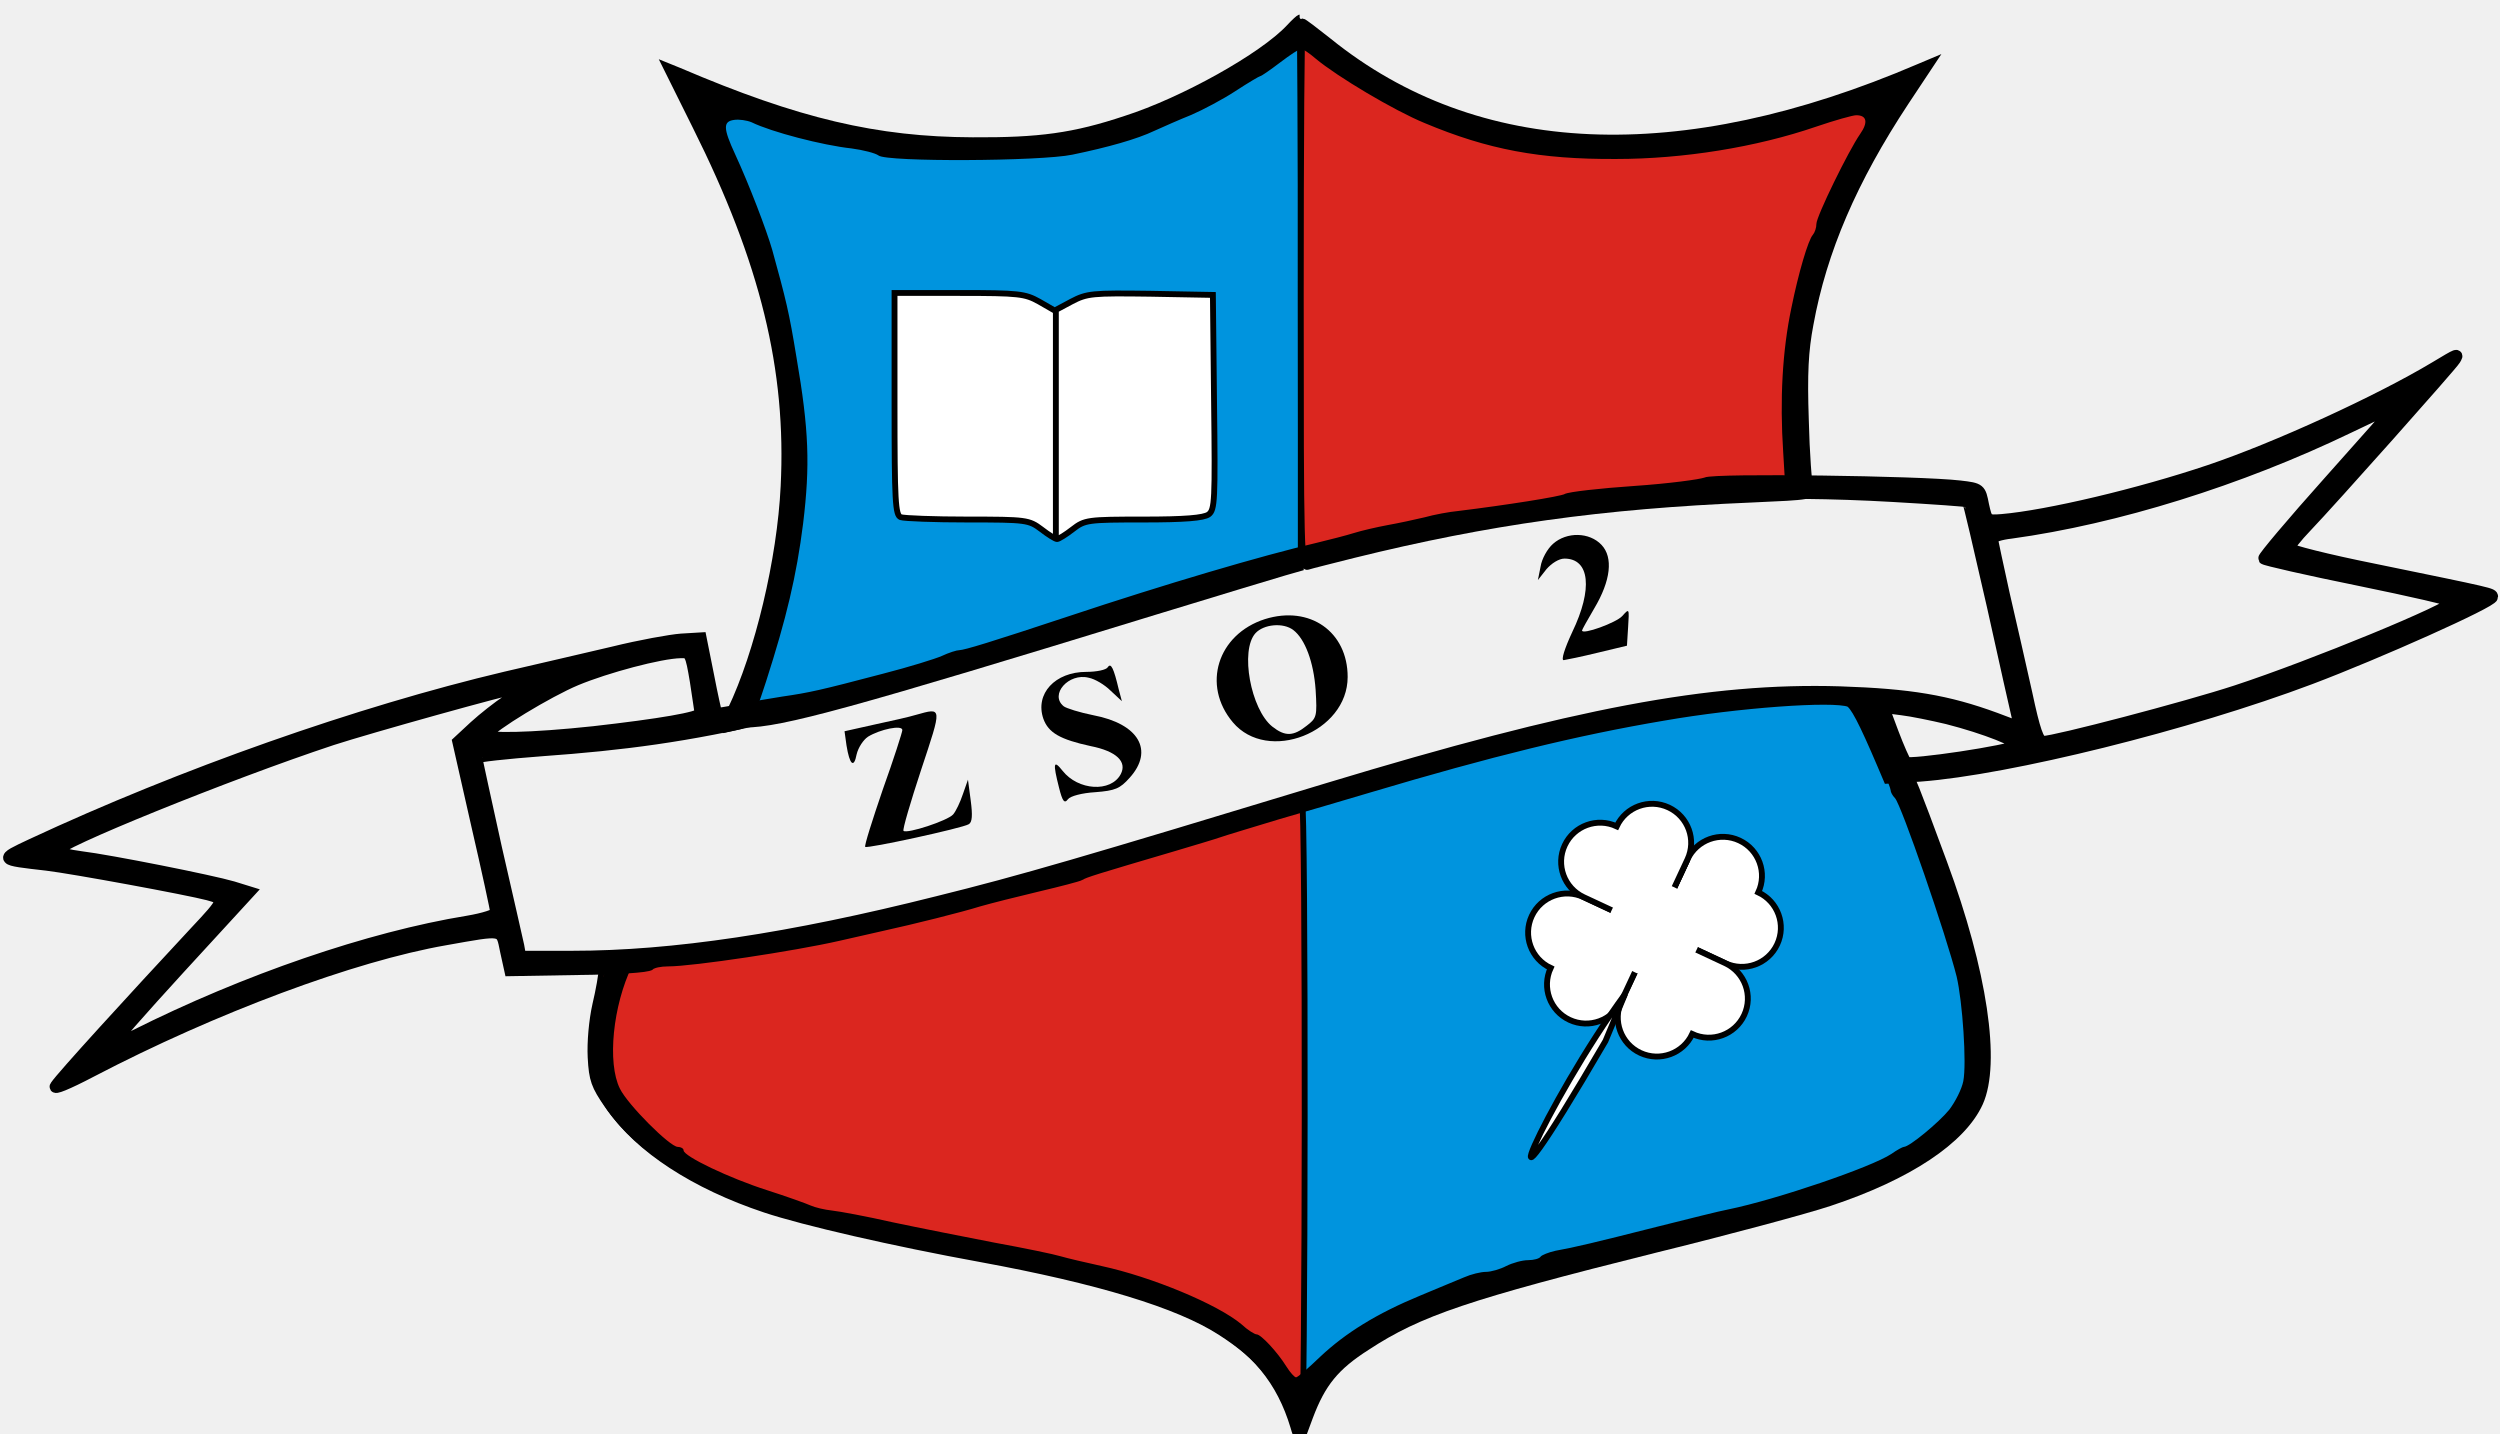
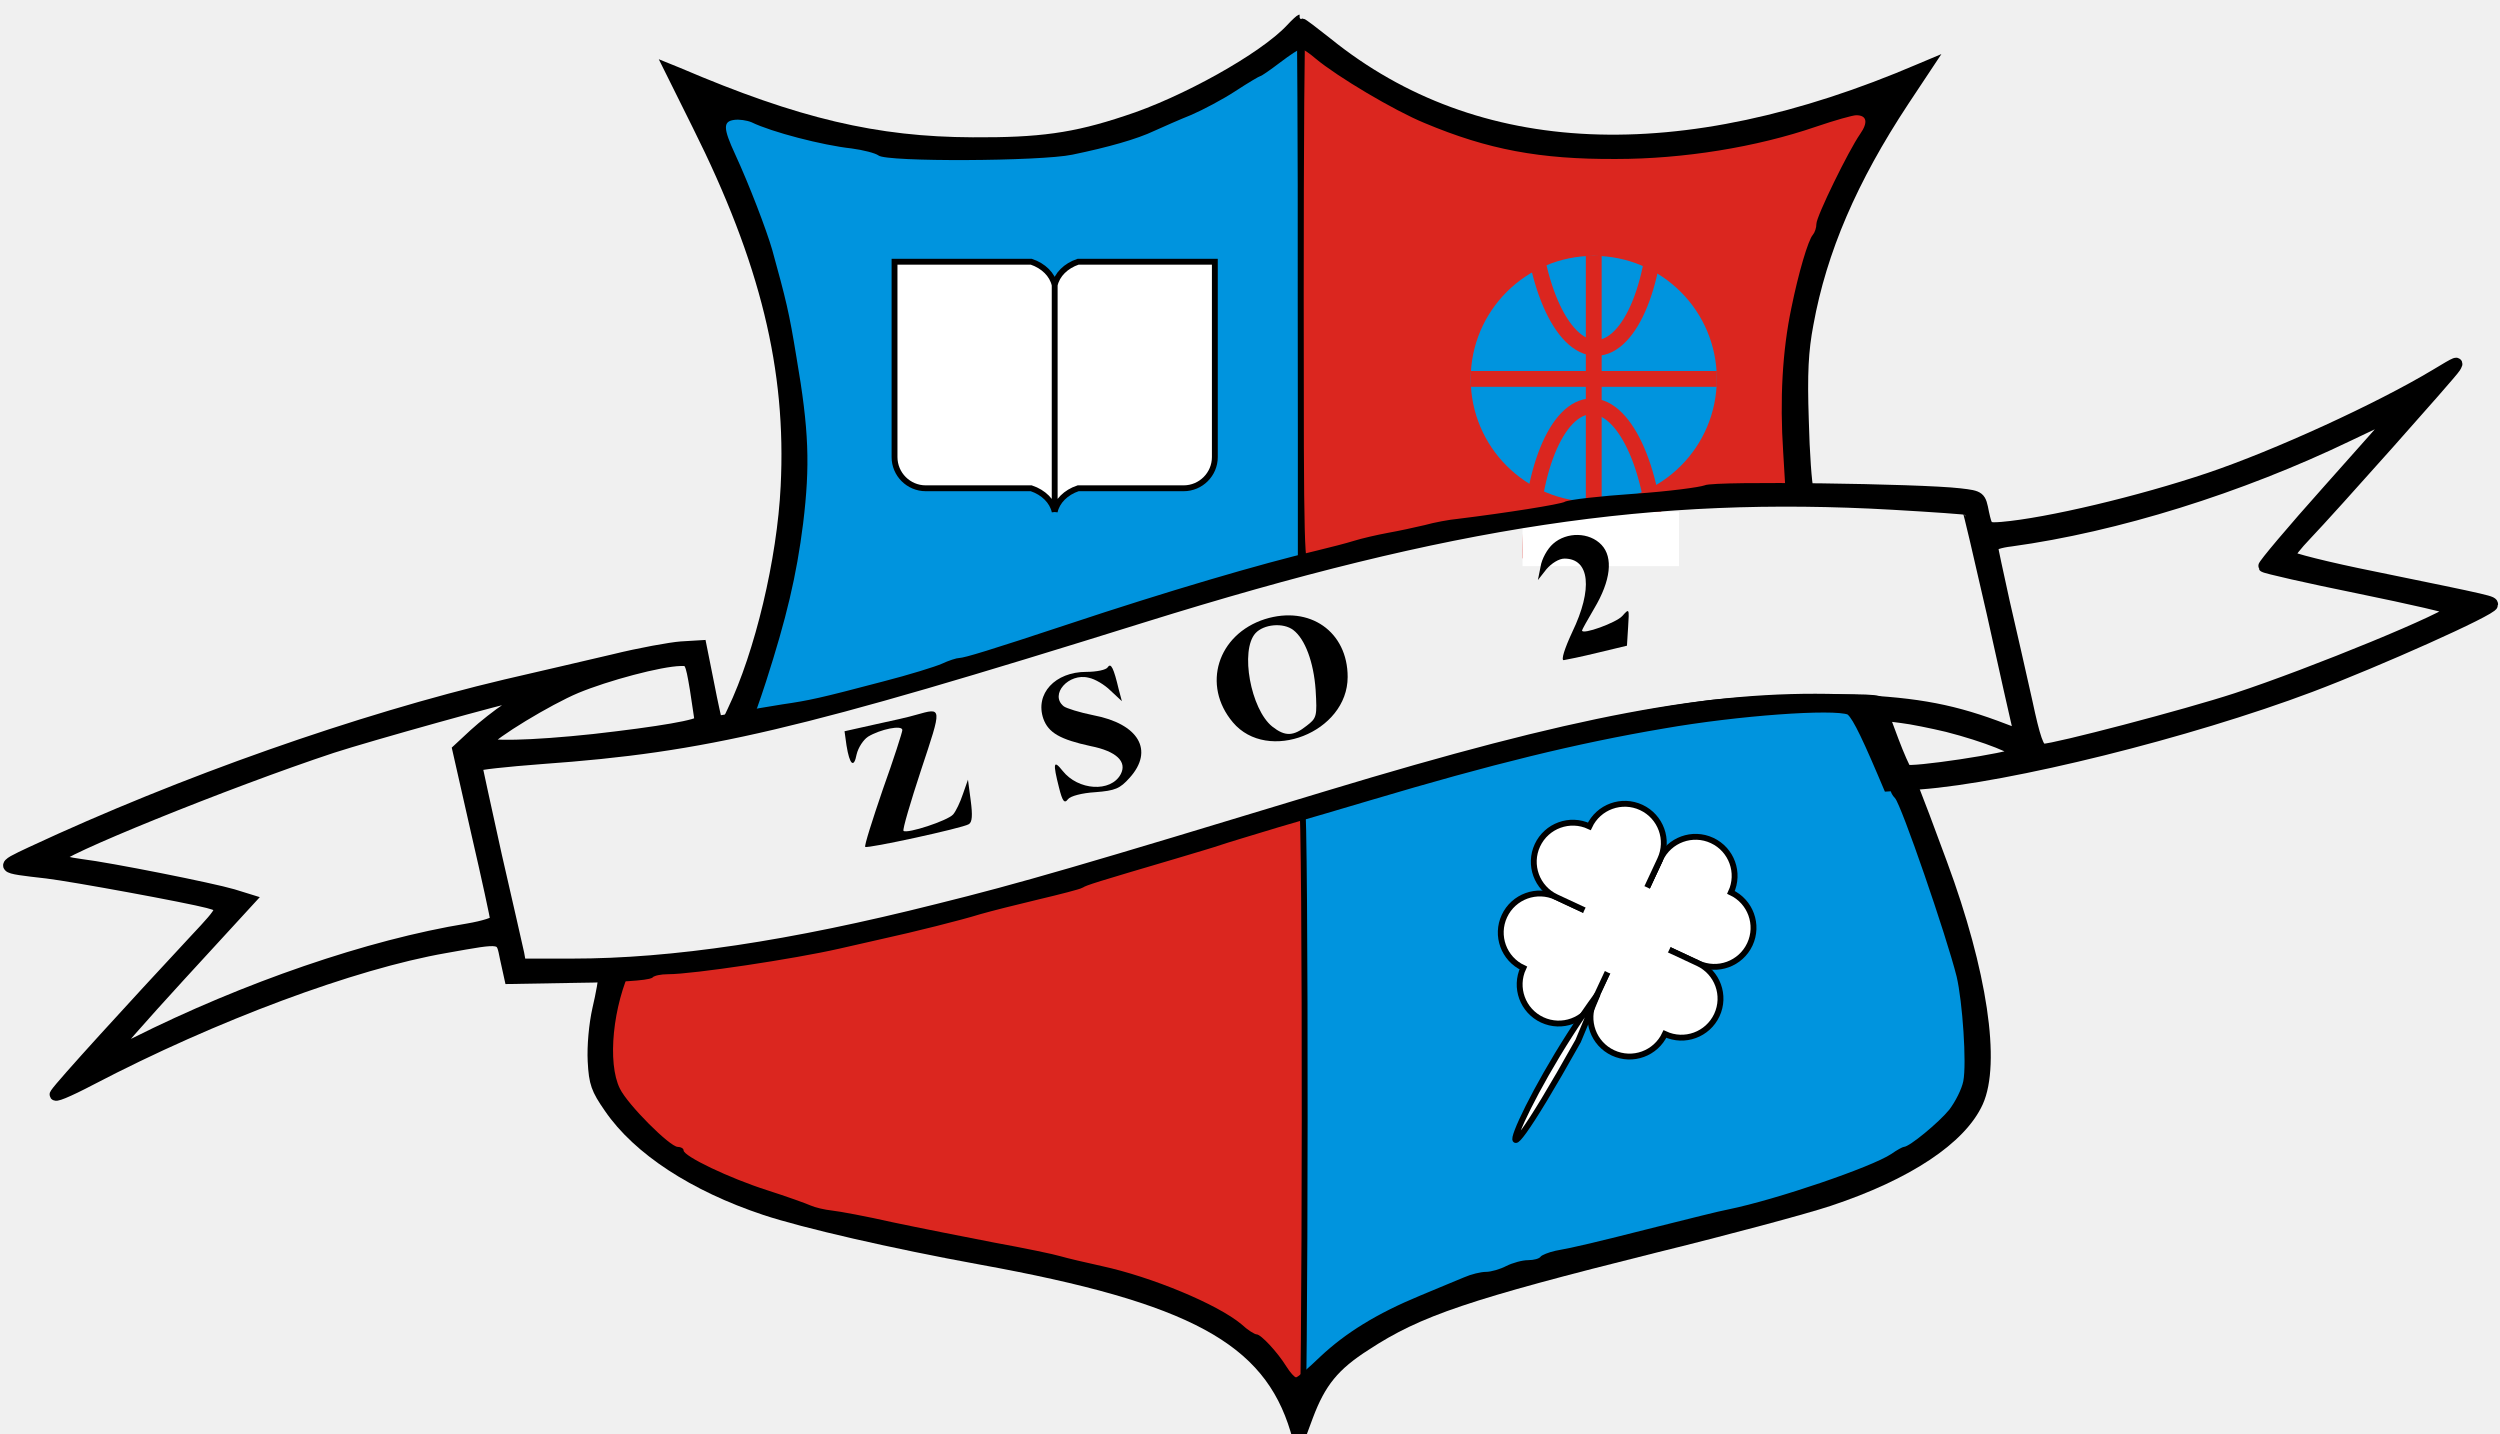
<svg xmlns="http://www.w3.org/2000/svg" version="1.0" width="640pt" height="367pt" viewBox="0 0 640 367" preserveAspectRatio="xMidYMid meet">
  <g transform="translate(0,367) scale(0.1,-0.1)" fill="#000000" stroke="none">
-     <path d="M3976 2278 c-15 -13 -29 -39 -32 -58 l-7 -35 22 28 c13 15 32 27 46 27 65 0 73 -78 20 -188 -20 -43 -29 -72 -22 -72 7 1 46 9 87 19 l75 18 3 48 c3 48 3 48 -15 28 -15 -17 -103 -49 -103 -37 0 2 14 27 31 56 43 72 49 131 19 163 -31 33 -89 34 -124 3z" />
-     <path d="M3238 2085 c-121 -39 -162 -169 -82 -264 89 -106 294 -26 294 116 0 116 -97 184 -212 148z m73 -28 c30 -23 52 -82 57 -153 4 -68 3 -72 -23 -92 -34 -27 -55 -28 -88 -2 -55 44 -83 195 -43 239 21 23 71 28 97 8z" />
-     <path d="M2836 1962 c-4 -7 -29 -12 -55 -12 -80 0 -132 -56 -110 -120 13 -36 43 -53 121 -70 66 -13 94 -40 77 -72 -25 -47 -109 -42 -149 9 -23 29 -25 20 -9 -43 9 -36 14 -42 23 -30 6 8 36 16 70 18 51 4 63 9 88 37 63 70 23 138 -93 160 -35 7 -70 18 -76 23 -37 30 13 86 64 73 16 -3 41 -18 56 -33 l29 -27 -8 30 c-13 55 -20 69 -28 57z" />
-     <path d="M2345 1840 c-16 -5 -65 -16 -107 -25 l-76 -17 5 -36 c8 -50 19 -60 26 -23 4 17 17 37 29 45 31 19 88 31 88 17 0 -5 -22 -74 -50 -152 -27 -79 -48 -145 -45 -147 5 -5 249 48 265 58 9 5 10 23 5 61 l-7 53 -13 -37 c-7 -21 -18 -44 -25 -52 -14 -16 -118 -50 -127 -42 -3 3 18 74 45 156 54 163 55 160 -13 141z" />
-     <path d="M3300 3600 c-68 -73 -272 -187 -419 -234 -132 -44 -220 -56 -391 -55 -246 1 -447 48 -751 178 l-37 15 78 -157 c174 -348 241 -623 226 -922 -9 -187 -66 -426 -136 -572 l-18 -38 54 0 c94 0 274 50 1049 288 160 49 309 94 333 101 l42 12 0 704 c0 388 -2 705 -3 705 -2 0 -14 -11 -27 -25z" style="fill:#0094DE;stroke:black;stroke-width:15" />
-     <path d="M3330 2914 c0 -662 1 -700 18 -695 9 3 62 16 117 30 344 85 635 126 1018 142 156 7 158 7 152 28 -4 11 -10 91 -12 176 -4 119 -1 177 12 245 34 187 112 368 244 568 l71 107 -38 -16 c-611 -262 -1131 -240 -1510 66 -34 27 -64 50 -67 50 -3 0 -5 -315 -5 -701z" style="fill:#DB261F;stroke:black;stroke-width:15" />
-     <path d="M4375 1870 c-234 -30 -570 -110 -962 -230 l-83 -25 1 -817 0 -817 23 62 c32 85 66 127 146 178 134 88 260 130 736 249 187 46 388 100 448 120 202 67 341 159 385 256 46 102 11 338 -92 616 -75 203 -82 219 -90 225 -11 8 -67 157 -67 180 0 18 -8 19 -167 18 -93 -1 -217 -8 -278 -15z" style="fill:#0094DE;stroke:black;stroke-width:15" />
-     <path d="M3300 1615 c-14 -4 -169 -51 -345 -105 -559 -169 -953 -258 -1278 -286 -132 -12 -137 -13 -137 -35 0 -13 -7 -53 -16 -91 -9 -40 -14 -96 -12 -135 3 -58 9 -74 43 -123 74 -108 218 -202 401 -263 99 -33 329 -86 554 -127 539 -98 732 -203 801 -433 8 -29 15 -39 21 -30 10 16 11 1638 1 1637 -5 0 -19 -4 -33 -9z" style="fill:#DB261F;stroke:black;stroke-width:15" />
-     <path d="M3300 3600 c-68 -73 -272 -187 -419 -234 -132 -44 -220 -56 -391 -55 -246 1 -447 48 -751 178 l-37 15 78 -157 c174 -348 241 -623 226 -922 -9 -186 -44 -339 -130 -563 l-26 -69 32 7 c41 9 41 10 79 125 52 162 78 270 95 405 18 149 15 239 -17 425 -19 117 -27 148 -62 275 -15 52 -59 167 -95 245 -31 67 -31 84 -3 88 13 2 33 -1 45 -6 51 -25 182 -59 256 -67 30 -4 61 -12 69 -18 20 -17 415 -15 496 2 92 19 166 40 210 61 22 10 65 29 95 41 30 13 81 40 113 61 32 21 61 38 63 38 3 0 26 16 51 35 25 19 49 35 54 35 4 0 21 -11 37 -25 55 -46 201 -133 279 -165 162 -68 295 -93 490 -92 172 0 359 30 513 83 47 16 93 29 102 29 27 0 31 -18 10 -48 -30 -43 -112 -211 -112 -230 0 -10 -4 -22 -9 -28 -12 -13 -37 -98 -55 -187 -23 -109 -30 -234 -21 -370 l7 -117 28 0 27 0 -4 178 c-4 140 -2 196 11 267 36 188 113 369 245 568 l71 107 -38 -16 c-615 -264 -1126 -240 -1516 71 -38 30 -70 55 -71 55 -1 0 -12 -11 -25 -25z" />
-     <path d="M4750 1870 c0 -12 19 -59 71 -173 10 -23 19 -46 19 -50 0 -5 5 -14 11 -20 16 -16 132 -353 158 -457 15 -64 26 -223 17 -268 -4 -20 -20 -52 -36 -73 -27 -33 -102 -95 -116 -95 -3 0 -18 -8 -32 -18 -51 -34 -295 -117 -417 -142 -22 -4 -105 -25 -185 -45 -158 -40 -208 -52 -258 -61 -18 -4 -35 -11 -38 -15 -3 -5 -17 -9 -32 -9 -15 0 -40 -7 -56 -15 -15 -8 -39 -15 -52 -15 -13 0 -38 -6 -56 -14 -18 -7 -69 -29 -113 -47 -111 -46 -190 -95 -255 -156 -30 -29 -58 -53 -62 -53 -4 0 -15 12 -25 28 -23 37 -65 82 -76 82 -5 0 -23 11 -39 26 -61 51 -229 121 -358 149 -41 9 -88 20 -105 25 -16 5 -93 21 -170 35 -77 15 -194 38 -260 52 -66 15 -136 28 -155 30 -19 2 -44 8 -55 13 -11 5 -61 23 -111 39 -97 31 -214 87 -214 102 0 5 -7 9 -15 9 -20 0 -128 108 -148 149 -33 66 -18 213 31 314 8 16 -58 6 -67 -10 -20 -40 -43 -177 -39 -238 3 -54 10 -72 43 -121 74 -107 218 -201 401 -262 99 -33 329 -86 554 -127 299 -55 503 -117 610 -186 104 -67 150 -126 190 -244 l17 -50 22 67 c30 90 69 141 150 193 136 88 260 130 737 249 187 46 388 100 448 120 206 68 342 160 387 261 20 44 21 60 15 150 -3 55 -15 140 -26 190 -26 114 -101 335 -152 445 -22 47 -46 103 -54 124 -32 87 -57 126 -81 126 -13 0 -23 -6 -23 -14z" />
-     <path d="M6235 2730 c-145 -87 -407 -207 -579 -265 -178 -60 -414 -116 -531 -126 -39 -3 -39 -2 -48 38 -8 41 -8 42 -60 48 -102 12 -627 19 -650 8 -12 -5 -94 -16 -182 -22 -88 -6 -167 -15 -175 -20 -13 -7 -153 -29 -275 -44 -22 -2 -60 -9 -85 -16 -25 -6 -67 -15 -95 -20 -27 -5 -66 -14 -85 -20 -19 -6 -62 -17 -95 -25 -138 -32 -389 -106 -635 -188 -199 -66 -268 -87 -281 -87 -6 0 -25 -6 -42 -14 -18 -8 -86 -29 -152 -46 -163 -43 -191 -49 -260 -59 -33 -5 -84 -14 -114 -20 -30 -6 -55 -10 -57 -9 -1 2 -11 46 -21 98 l-19 95 -50 -3 c-27 -2 -105 -16 -174 -33 -69 -16 -192 -45 -275 -64 -376 -89 -828 -248 -1214 -428 -83 -39 -83 -38 39 -52 67 -8 360 -62 413 -76 44 -12 44 -14 -33 -96 -162 -174 -342 -371 -357 -394 -8 -10 29 5 90 37 314 164 671 297 907 338 152 27 143 28 155 -29 l11 -50 174 3 c99 1 178 6 184 12 6 6 26 10 46 10 62 0 321 39 435 65 39 9 88 20 110 25 82 18 202 48 250 63 28 8 95 25 150 38 55 13 105 26 110 29 10 7 40 16 240 75 50 15 101 30 115 35 14 5 81 25 150 46 69 20 175 51 235 69 309 92 528 146 753 184 189 33 435 51 477 35 15 -6 37 -48 86 -163 l14 -33 80 5 c227 17 687 131 1000 249 172 65 465 196 465 209 0 8 5 7 -302 70 -120 24 -218 49 -218 54 0 6 19 30 43 55 65 68 372 413 381 428 10 16 9 16 -49 -19z m-105 -103 c0 -2 -76 -88 -169 -192 -93 -104 -167 -192 -165 -195 2 -3 111 -28 244 -55 132 -27 240 -52 240 -55 0 -17 -360 -165 -555 -229 -128 -42 -464 -130 -494 -130 -13 0 -23 29 -43 123 -15 67 -41 182 -58 255 -16 73 -30 137 -30 142 0 5 21 12 48 15 269 37 585 135 865 270 126 60 117 56 117 51z m-1285 -227 c104 -6 191 -12 193 -14 2 -1 30 -121 63 -266 32 -145 61 -274 64 -286 6 -28 8 -28 -57 -3 -123 45 -218 61 -398 67 -332 10 -676 -55 -1310 -247 -629 -191 -782 -236 -1000 -290 -377 -95 -678 -140 -935 -140 l-133 0 -5 28 c-3 15 -29 127 -57 250 -27 123 -50 227 -50 231 0 4 75 12 167 19 418 30 651 85 1538 362 792 247 1305 324 1920 289z m-3064 -474 c6 -41 12 -78 12 -82 1 -11 -105 -29 -273 -48 -158 -17 -284 -20 -275 -6 13 22 158 110 230 140 77 32 215 69 267 70 25 1 27 -2 39 -74z m-441 -19 c0 -2 -19 -16 -41 -31 -23 -15 -61 -45 -84 -66 l-42 -39 48 -212 c27 -117 49 -218 49 -225 0 -6 -31 -16 -72 -23 -252 -41 -569 -150 -852 -292 -32 -16 -60 -28 -61 -26 -2 2 76 91 174 198 l179 195 -42 13 c-54 16 -315 68 -389 77 -31 4 -59 11 -62 15 -10 16 439 198 705 286 92 30 457 132 478 133 6 1 12 -1 12 -3z m3645 -76 c98 -25 188 -61 178 -70 -13 -13 -275 -52 -284 -43 -4 4 -19 38 -33 75 l-25 67 47 -6 c26 -3 79 -14 117 -23z" style="fill:black;stroke:black;stroke-width:30" />
-     <path d="M2290 2636  c0 -250 2 -285 16 -290 9 -3 86 -6 171 -6 151 0 157 -1 189 -25 18 -14 36 -25 40 -25 4 0 22 11 40 25 31 24 38 25 181 25 106 0 154 4 167 13 16 12 17 35 14 287  l-3 275 -160 3  c-149 2 -162 1 -202 -20  l-43 -23 -40 23  c-36 20 -51 22 -204 22  l-166 0 0 -284z  m413 237  v -580 z" style="fill:white;stroke:black;stroke-width:15" />
-   </g>
-   <g transform="translate(5,375) scale(0.1,-0.1)" stroke="black" stroke-width="15" fill="white">
-     <path transform="rotate(-25, 4270 1550)" d="M4270 1550 v-200 h200  a100,100 90 0,1 0,200 a100,100 90 0,1 -200,0 z" />
-     <path transform="rotate(-115, 4270 1550)" d="M 4470 1550 h200  a100,100 90 0,1 0,200 a100,100 90 0,1 -200,0 z" />
-     <path transform="rotate(-205, 4270 1550)" d="M 4270 1550 v200 h200  a100,100 90 0,1 0,200 a100,100 90 0,1 -200,0 z" />
-     <path transform="rotate(-295, 4270 1550)" d="M 4070 1550 h200  a100,100 90 0,1 0,200 a100,100 90 0,1 -200,0 z" />
-     <circle r="120" cx="4185" cy="1370" fill="white" stroke="none" />
-     <path d="M4060 1085  c-350 -600 -150 -152 50 120 z" />
+     <path d="M3300 3600 c-68 -73 -272 -187 -419 -234 -132 -44 -220 -56 -391 -55     -246 1 -447 48 -751 178 l-37 15 78 -157 c174 -348 241 -623 226 -922 -9 -187     -66 -426 -136 -572 l-18 -38 54 0 c94 0 274 50 1049 288 160 49 309 94 333     101 l42 12 0 704 c0 388 -2 705 -3 705 -2 0 -14 -11 -27 -25z" style="fill:#0094DE;stroke:black;stroke-width:15" />
+     <path d="M3330 2914 c0 -662 1 -700 18 -695 9 3 62 16 117 30 344 85 635 126     1018 142 156 7 158 7 152 28 -4 11 -10 91 -12 176 -4 119 -1 177 12 245 34     187 112 368 244 568 l71 107 -38 -16 c-611 -262 -1131 -240 -1510 66 -34 27     -64 50 -67 50 -3 0 -5 -315 -5 -701z" style="fill:#DB261F;stroke:black;stroke-width:15" />
+     <path d="M4375 1870 c-234 -30 -570 -110 -962 -230 l-83 -25 1 -817 0 -817 23     62 c32 85 66 127 146 178 134 88 260 130 736 249 187 46 388 100 448 120 202     67 341 159 385 256 46 102 11 338 -92 616 -75 203 -82 219 -90 225 -11 8 -67     157 -67 180 0 18 -8 19 -167 18 -93 -1 -217 -8 -278 -15z" style="fill:#0094DE;stroke:black;stroke-width:15" />
+     <path d="M3300 1605 c-14 -4 -169 -51 -345 -105 -559 -169 -953 -258 -1278     -286 -132 -12 -137 -13 -137 -35 0 -13 -7 -53 -16 -91 -9 -40 -14 -96 -12     -135 3 -58 9 -74 43 -123 74 -108 218 -202 401 -263 99 -33 329 -86 554 -127     539 -98 732 -203 801 -433 8 -29 15 -39 21 -30 10 16 11 1638 1 1637 -5 0 -19     -4 -33 -9z" style="fill:#DB261F;stroke:black;stroke-width:15" />
+     <g transform="translate(300,900) scale(0.9,0.9)">
+       <circle r="350" cx="4200" cy="2000" fill="#0094DE" />
+       <g style="fill:#DB261F;stroke:#DB261F;stroke-width:45">
+         <path d="M4200 2350 v-700" />
+         <path d="M3850 2000 h 700" />
+         <path d="M4020 2520 a 100 240 1 0 1 360 0" style="fill:none;" />
+         <path d="M4020 1490 a 100 240 1 0 0 360 0" style="fill:none;" />
+         <rect width="400" height="110" x="4020" y="1490" rx="0" ry="0" fill="white" stroke="white" />
+       </g>
+     </g>
+     <path d="M3300 3600 c-68 -73 -272 -187 -419 -234 -132 -44 -220 -56 -391 -55     -246 1 -447 48 -751 178 l-37 15 78 -157 c174 -348 241 -623 226 -922 -9 -186     -44 -339 -130 -563 l-26 -69 32 7 c41 9 41 10 79 125 52 162 78 270 95 405 18     149 15 239 -17 425 -19 117 -27 148 -62 275 -15 52 -59 167 -95 245 -31 67     -31 84 -3 88 13 2 33 -1 45 -6 51 -25 182 -59 256 -67 30 -4 61 -12 69 -18 20     -17 415 -15 496 2 92 19 166 40 210 61 22 10 65 29 95 41 30 13 81 40 113 61     32 21 61 38 63 38 3 0 26 16 51 35 25 19 49 35 54 35 4 0 21 -11 37 -25 55     -46 201 -133 279 -165 162 -68 295 -93 490 -92 172 0 359 30 513 83 47 16 93     29 102 29 27 0 31 -18 10 -48 -30 -43 -112 -211 -112 -230 0 -10 -4 -22 -9     -28 -12 -13 -37 -98 -55 -187 -23 -109 -30 -234 -21 -370 l7 -117 28 0 27 0     -4 178 c-4 140 -2 196 11 267 36 188 113 369 245 568 l71 107 -38 -16 c-615     -264 -1126 -240 -1516 71 -38 30 -70 55 -71 55 -1 0 -12 -11 -25 -25z" />
+     <path d="M4750 1870 c0 -12 19 -59 71 -173 10 -23 19 -46 19 -50 0 -5 5 -14     11 -20 16 -16 132 -353 158 -457 15 -64 26 -223 17 -268 -4 -20 -20 -52 -36     -73 -27 -33 -102 -95 -116 -95 -3 0 -18 -8 -32 -18 -51 -34 -295 -117 -417     -142 -22 -4 -105 -25 -185 -45 -158 -40 -208 -52 -258 -61 -18 -4 -35 -11 -38     -15 -3 -5 -17 -9 -32 -9 -15 0 -40 -7 -56 -15 -15 -8 -39 -15 -52 -15 -13 0     -38 -6 -56 -14 -18 -7 -69 -29 -113 -47 -111 -46 -190 -95 -255 -156 -30 -29     -58 -53 -62 -53 -4 0 -15 12 -25 28 -23 37 -65 82 -76 82 -5 0 -23 11 -39 26     -61 51 -229 121 -358 149 -41 9 -88 20 -105 25 -16 5 -93 21 -170 35 -77 15     -194 38 -260 52 -66 15 -136 28 -155 30 -19 2 -44 8 -55 13 -11 5 -61 23 -111     39 -97 31 -214 87 -214 102 0 5 -7 9 -15 9 -20 0 -128 108 -148 149 -33 66     -18 213 31 314 8 16 -58 6 -67 -10 -20 -40 -43 -177 -39 -238 3 -54 10 -72 43     -121 74 -107 218 -201 401 -262 99 -33 329 -86 554 -127 299 -55 503 -117 610     -186 104 -67 150 -126 190 -244 l17 -50 22 67 c30 90 69 141 150 193 136 88     260 130 737 249 187 46 388 100 448 120 206 68 342 160 387 261 20 44 21 60     15 150 -3 55 -15 140 -26 190 -26 114 -101 335 -152 445 -22 47 -46 103 -54     124 -32 87 -57 126 -81 126 -13 0 -23 -6 -23 -14z" />
+     <path d="M6235 2710 c-145 -87 -407 -207 -579 -265 -178 -60 -414 -116 -531     -126 -39 -3 -39 -2 -48 38 -8 41 -8 42 -60 48 -102 12 -627 19 -650 8 -12 -5     -94 -16 -182 -22 -88 -6 -167 -15 -175 -20 -13 -7 -153 -29 -275 -44 -22 -2     -60 -9 -85 -16 -25 -6 -67 -15 -95 -20 -27 -5 -66 -14 -85 -20 -19 -6 -62 -17     -95 -25 -138 -32 -389 -106 -635 -188 -199 -66 -268 -87 -281 -87 -6 0 -25 -6     -42 -14 -18 -8 -86 -29 -152 -46 -163 -43 -191 -49 -260 -59 -33 -5 -84 -14     -114 -20 -30 -6 -55 -10 -57 -9 -1 2 -11 46 -21 98 l-19 95 -50 -3 c-27 -2     -105 -16 -174 -33 -69 -16 -192 -45 -275 -64 -376 -89 -828 -248 -1214 -428     -83 -39 -83 -38 39 -52 67 -8 360 -62 413 -76 44 -12 44 -14 -33 -96 -162     -174 -342 -371 -357 -394 -8 -10 29 5 90 37 314 164 671 297 907 338 152 27     143 28 155 -29 l11 -50 174 3 c99 1 178 6 184 12 6 6 26 10 46 10 62 0 321 39     435 65 39 9 88 20 110 25 82 18 202 48 250 63 28 8 95 25 150 38 55 13 105 26     110 29 10 7 40 16 240 75 50 15 101 30 115 35 14 5 81 25 150 46 69 20 175 51     235 69 309 92 528 146 753 184 189 33 435 51 477 35 15 -6 37 -48 86 -163 l14     -33 80 5 c227 17 687 131 1000 249 172 65 465 196 465 209 0 8 5 7 -302 70     -120 24 -218 49 -218 54 0 6 19 30 43 55 65 68 372 413 381 428 10 16 9 16     -49 -19z m-105 -103 c0 -2 -76 -88 -169 -192 -93 -104 -167 -192 -165 -195 2     -3 111 -28 244 -55 132 -27 240 -52 240 -55 0 -17 -360 -165 -555 -229 -128     -42 -464 -130 -494 -130 -13 0 -23 29 -43 123 -15 67 -41 182 -58 255 -16 73     -30 137 -30 142 0 5 21 12 48 15 269 37 585 135 865 270 126 60 117 56 117 51z     m-1285 -227 c104 -6 191 -12 193 -14 2 -1 30 -121 63 -266 32 -145 61 -274 64     -286 6 -28 8 -28 -57 -3 -123 45 -218 61 -398 67 -332 10 -676 -55 -1310 -247     -629 -191 -782 -236 -1000 -290 -377 -95 -678 -140 -935 -140 l-133 0 -5 28     c-3 15 -29 127 -57 250 -27 123 -50 227 -50 231 0 4 75 12 167 19 418 30 651     85 1538 362 792 247 1305 324 1920 289z m-3064 -474 c6 -41 12 -78 12 -82 1     -11 -105 -29 -273 -48 -158 -17 -284 -20 -275 -6 13 22 158 110 230 140 77 32     215 69 267 70 25 1 27 -2 39 -74z m-441 -19 c0 -2 -19 -16 -41 -31 -23 -15     -61 -45 -84 -66 l-42 -39 48 -212 c27 -117 49 -218 49 -225 0 -6 -31 -16 -72     -23 -252 -41 -569 -150 -852 -292 -32 -16 -60 -28 -61 -26 -2 2 76 91 174 198     l179 195 -42 13 c-54 16 -315 68 -389 77 -31 4 -59 11 -62 15 -10 16 439 198     705 286 92 30 457 132 478 133 6 1 12 -1 12 -3z m3645 -76 c98 -25 188 -61     178 -70 -13 -13 -275 -52 -284 -43 -4 4 -19 38 -33 75 l-25 67 47 -6 c26 -3     79 -14 117 -23z" style="fill:black;stroke:black;stroke-width:30" />
+     <path d="M3976 2278 c-15 -13 -29 -39 -32 -58 l-7 -35 22 28 c13 15 32 27 46     27 65 0 73 -78 20 -188 -20 -43 -29 -72 -22 -72 7 1 46 9 87 19 l75 18 3 48     c3 48 3 48 -15 28 -15 -17 -103 -49 -103 -37 0 2 14 27 31 56 43 72 49 131 19     163 -31 33 -89 34 -124 3z" />
+     <path d="M3238 2085 c-121 -39 -162 -169 -82 -264 89 -106 294 -26 294 116 0     116 -97 184 -212 148z m73 -28 c30 -23 52 -82 57 -153 4 -68 3 -72 -23 -92     -34 -27 -55 -28 -88 -2 -55 44 -83 195 -43 239 21 23 71 28 97 8z" />
+     <path d="M2836 1962 c-4 -7 -29 -12 -55 -12 -80 0 -132 -56 -110 -120 13 -36     43 -53 121 -70 66 -13 94 -40 77 -72 -25 -47 -109 -42 -149 9 -23 29 -25 20     -9 -43 9 -36 14 -42 23 -30 6 8 36 16 70 18 51 4 63 9 88 37 63 70 23 138 -93     160 -35 7 -70 18 -76 23 -37 30 13 86 64 73 16 -3 41 -18 56 -33 l29 -27 -8     30 c-13 55 -20 69 -28 57z" />
+     <path d="M2345 1840 c-16 -5 -65 -16 -107 -25 l-76 -17 5 -36 c8 -50 19 -60     26 -23 4 17 17 37 29 45 31 19 88 31 88 17 0 -5 -22 -74 -50 -152 -27 -79 -48     -145 -45 -147 5 -5 249 48 265 58 9 5 10 23 5 61 l-7 53 -13 -37 c-7 -21 -18     -44 -25 -52 -14 -16 -118 -50 -127 -42 -3 3 18 74 45 156 54 163 55 160 -13     141z" />
+     <path d="M2290 3000 h350      a 100 80 0 0 0 60 -60     a 100 80 0 0 0 60 60     h350 v-500     a 80 80 0 0 0 -80 -80     h-270     a 100 80 0 0 1 -60 -60     v 580     v -580     a 100 80 0 0 1 -60 60     h-270     a 80 80 0 0 0 -80 80     z" style="fill:white;stroke:black;stroke-width:15" />
+     <g transform="translate(-20.00,-80.00)" stroke="black" stroke-width="15" fill="white">
+       <path transform="rotate(-25, 4270 1550)" d="M4270 1550 v-200 h200          a100,100 90 0,1 0,200         a100,100 90 0,1 -200,0         z" />
+       <path transform="rotate(-115, 4270 1550)" d="M 4470 1550 h200          a100,100 90 0,1 0,200         a100,100 90 0,1 -200,0         z" />
+       <path transform="rotate(-205, 4270 1550)" d="M 4270 1550 v200 h200          a100,100 90 0,1 0,200         a100,100 90 0,1 -200,0         z" />
+       <path transform="rotate(-295, 4270 1550)" d="M 4070 1550 h200          a100,100 90 0,1 0,200         a100,100 90 0,1 -200,0         z" />
+       <circle r="120" cx="4185" cy="1370" fill="white" stroke="none" />
+       <path d="M4060 1085          c-280 -500 -150 -152 50 120 z" />
+     </g>
  </g>
</svg>
